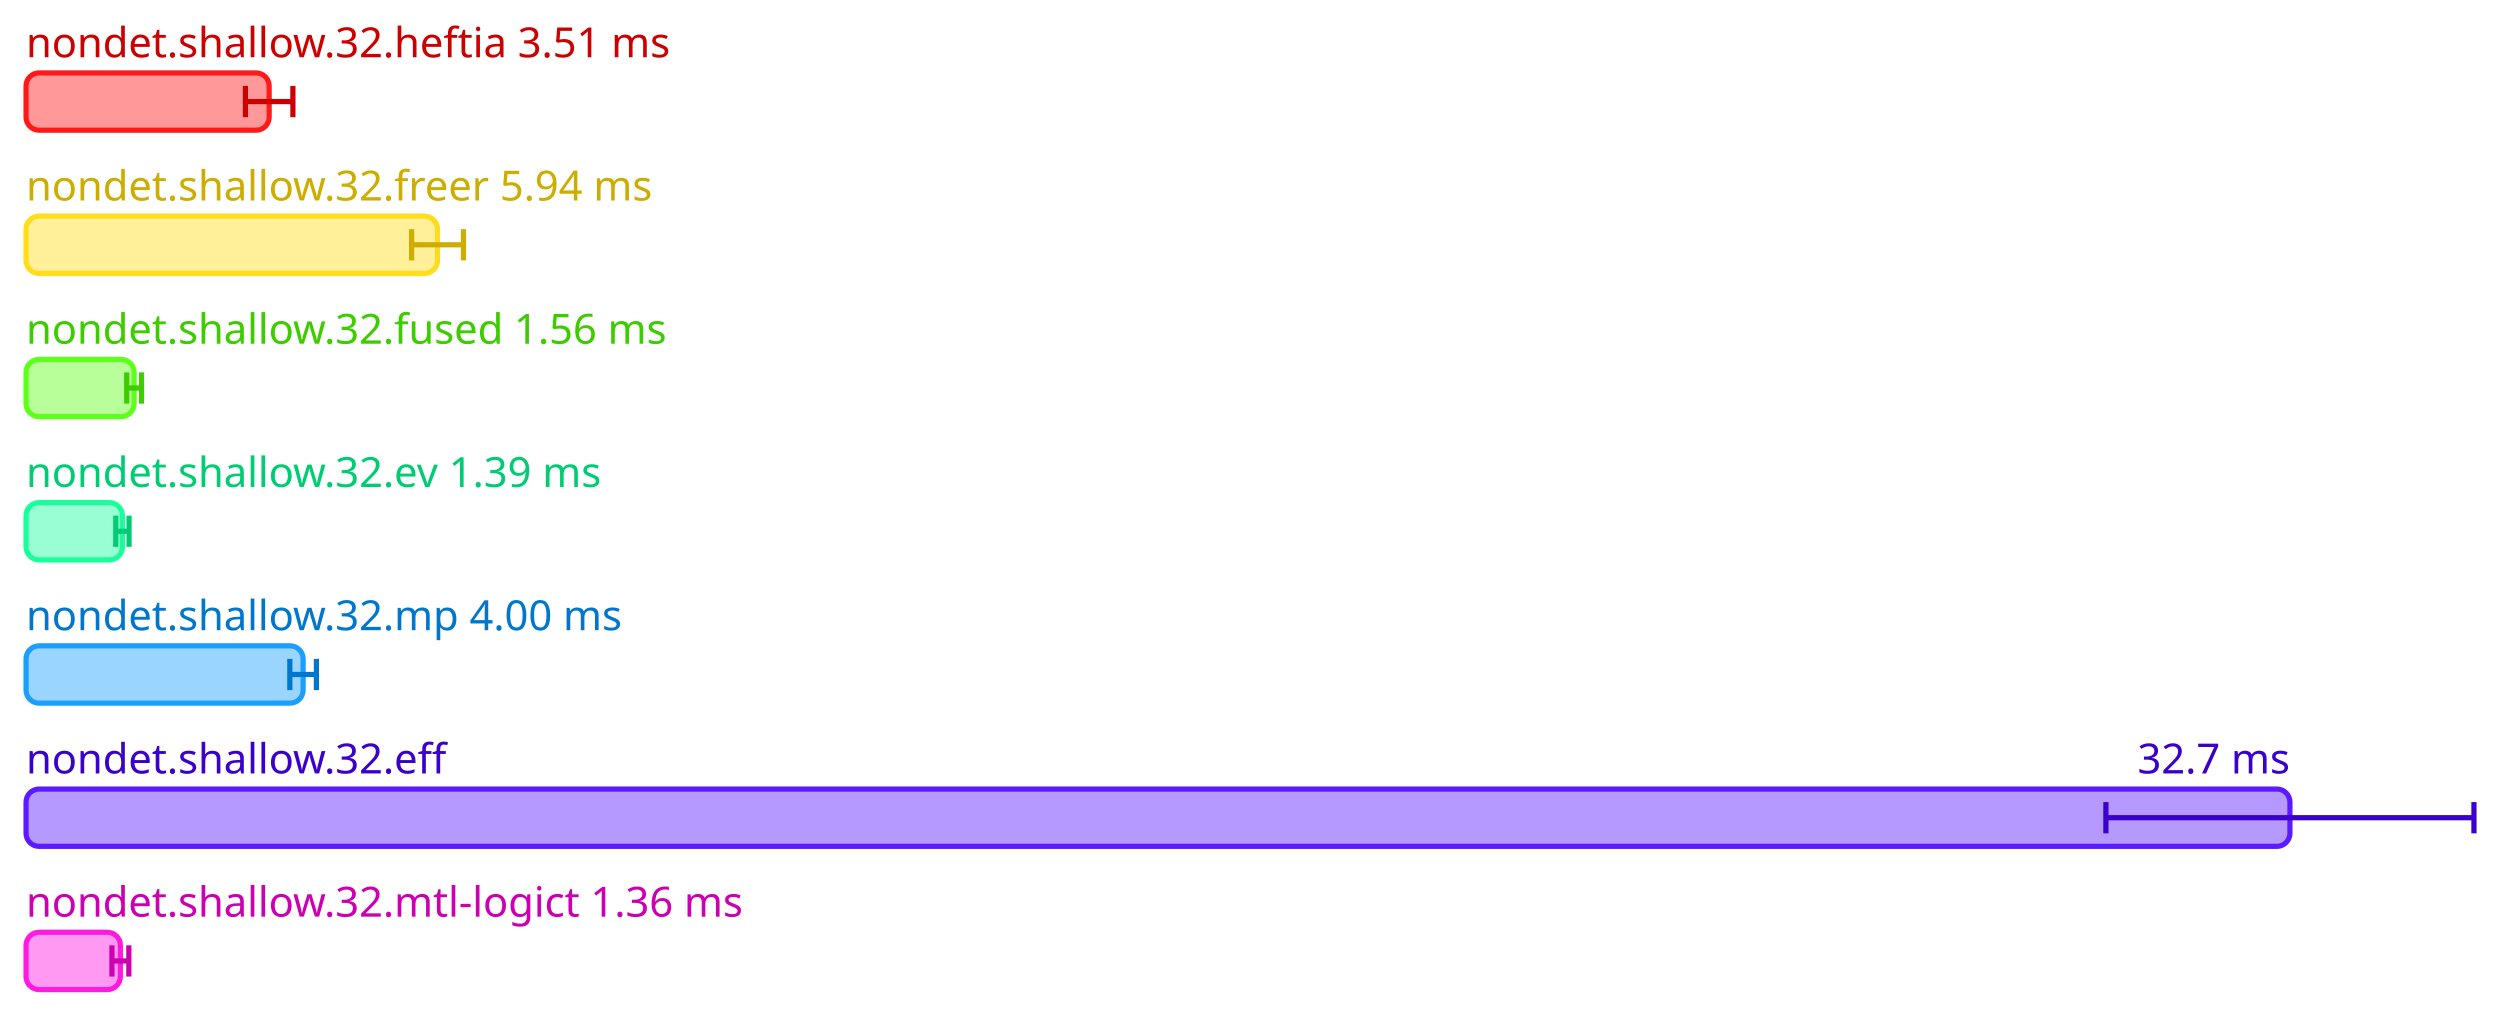
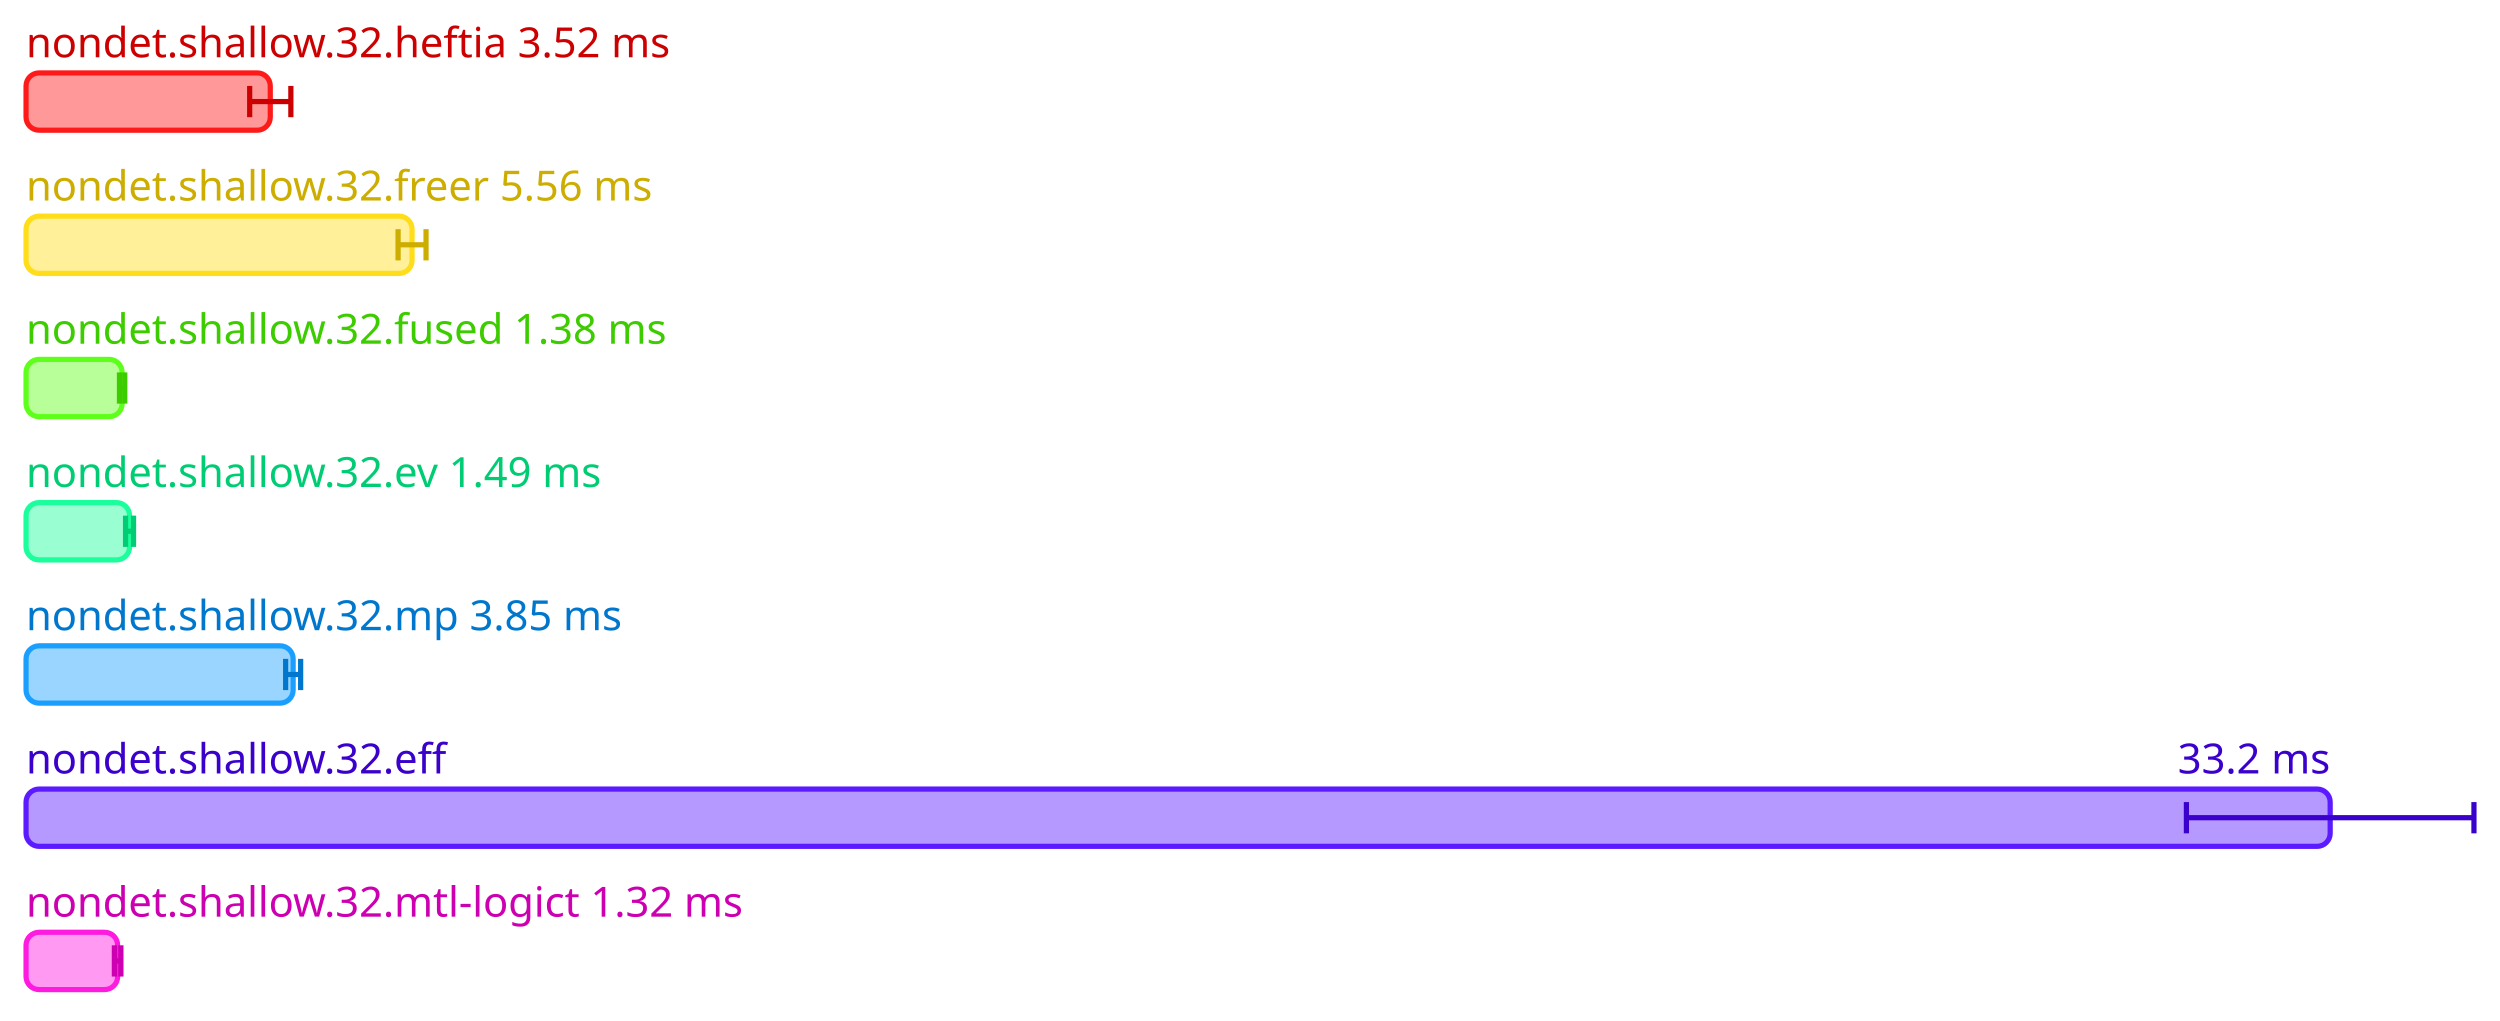
<svg xmlns="http://www.w3.org/2000/svg" height="392" width="960.0" font-size="16" font-family="sans-serif" stroke-width="2">
  <g transform="translate(10.0 0)">
-     <text fill="hsl(0, 100%, 40%)" y="22">nondet.shallow.32.heftia 3.51 ms</text>
+     <text fill="hsl(0, 100%, 40%)" y="22">nondet.shallow.32.heftia 3.52 ms</text>
    <g>
-       <rect y="28" rx="5" height="22" width="93.356" fill="hsl(0, 100%, 80%)" stroke="hsl(0, 100%, 55%)" />
+       <rect y="28" rx="5" height="22" width="93.785" fill="hsl(0, 100%, 80%)" stroke="hsl(0, 100%, 55%)" />
      <g stroke="hsl(0, 100%, 40%)">
-         <line x1="84.24" x2="102.472" y1="39" y2="39" />
-         <line x1="84.24" x2="84.24" y1="33" y2="45" />
-         <line x1="102.472" x2="102.472" y1="33" y2="45" />
+         <line x1="85.879" x2="101.691" y1="39" y2="39" />
+         <line x1="85.879" x2="85.879" y1="33" y2="45" />
+         <line x1="101.691" x2="101.691" y1="33" y2="45" />
      </g>
    </g>
-     <text fill="hsl(51, 100%, 40%)" y="77">nondet.shallow.32.freer 5.94 ms</text>
+     <text fill="hsl(51, 100%, 40%)" y="77">nondet.shallow.32.freer 5.56 ms</text>
    <g>
-       <rect y="83" rx="5" height="22" width="158.009" fill="hsl(51, 100%, 80%)" stroke="hsl(51, 100%, 55%)" />
+       <rect y="83" rx="5" height="22" width="148.228" fill="hsl(51, 100%, 80%)" stroke="hsl(51, 100%, 55%)" />
      <g stroke="hsl(51, 100%, 40%)">
-         <line x1="148.055" x2="167.964" y1="94" y2="94" />
-         <line x1="148.055" x2="148.055" y1="88" y2="100" />
-         <line x1="167.964" x2="167.964" y1="88" y2="100" />
+         <line x1="142.86" x2="153.596" y1="94" y2="94" />
+         <line x1="142.86" x2="142.86" y1="88" y2="100" />
+         <line x1="153.596" x2="153.596" y1="88" y2="100" />
      </g>
    </g>
-     <text fill="hsl(102, 100%, 40%)" y="132">nondet.shallow.32.fused 1.56 ms</text>
+     <text fill="hsl(102, 100%, 40%)" y="132">nondet.shallow.32.fused 1.38 ms</text>
    <g>
-       <rect y="138" rx="5" height="22" width="41.503" fill="hsl(102, 100%, 80%)" stroke="hsl(102, 100%, 55%)" />
+       <rect y="138" rx="5" height="22" width="36.893" fill="hsl(102, 100%, 80%)" stroke="hsl(102, 100%, 55%)" />
      <g stroke="hsl(102, 100%, 40%)">
-         <line x1="38.658" x2="44.347" y1="149" y2="149" />
-         <line x1="38.658" x2="38.658" y1="143" y2="155" />
-         <line x1="44.347" x2="44.347" y1="143" y2="155" />
+         <line x1="35.874" x2="37.911" y1="149" y2="149" />
+         <line x1="35.874" x2="35.874" y1="143" y2="155" />
+         <line x1="37.911" x2="37.911" y1="143" y2="155" />
      </g>
    </g>
-     <text fill="hsl(154, 100%, 40%)" y="187">nondet.shallow.32.ev 1.39 ms</text>
+     <text fill="hsl(154, 100%, 40%)" y="187">nondet.shallow.32.ev 1.49 ms</text>
    <g>
-       <rect y="193" rx="5" height="22" width="37.002" fill="hsl(154, 100%, 80%)" stroke="hsl(154, 100%, 55%)" />
+       <rect y="193" rx="5" height="22" width="39.745" fill="hsl(154, 100%, 80%)" stroke="hsl(154, 100%, 55%)" />
      <g stroke="hsl(154, 100%, 40%)">
-         <line x1="34.454" x2="39.55" y1="204" y2="204" />
-         <line x1="34.454" x2="34.454" y1="198" y2="210" />
-         <line x1="39.55" x2="39.55" y1="198" y2="210" />
+         <line x1="38.21" x2="41.28" y1="204" y2="204" />
+         <line x1="38.21" x2="38.21" y1="198" y2="210" />
+         <line x1="41.28" x2="41.28" y1="198" y2="210" />
      </g>
    </g>
-     <text fill="hsl(205, 100%, 40%)" y="242">nondet.shallow.32.mp 4.00 ms</text>
+     <text fill="hsl(205, 100%, 40%)" y="242">nondet.shallow.32.mp 3.85 ms</text>
    <g>
-       <rect y="248" rx="5" height="22" width="106.397" fill="hsl(205, 100%, 80%)" stroke="hsl(205, 100%, 55%)" />
+       <rect y="248" rx="5" height="22" width="102.564" fill="hsl(205, 100%, 80%)" stroke="hsl(205, 100%, 55%)" />
      <g stroke="hsl(205, 100%, 40%)">
-         <line x1="101.298" x2="111.496" y1="259" y2="259" />
-         <line x1="101.298" x2="101.298" y1="253" y2="265" />
-         <line x1="111.496" x2="111.496" y1="253" y2="265" />
+         <line x1="99.684" x2="105.444" y1="259" y2="259" />
+         <line x1="99.684" x2="99.684" y1="253" y2="265" />
+         <line x1="105.444" x2="105.444" y1="253" y2="265" />
      </g>
    </g>
    <g fill="hsl(257, 100%, 40%)">
      <text y="297">nondet.shallow.32.eff</text>
-       <text y="297" x="869.333" text-anchor="end">32.7 ms</text>
+       <text y="297" x="884.787" text-anchor="end">33.2 ms</text>
    </g>
    <g>
-       <rect y="303" rx="5" height="22" width="869.333" fill="hsl(257, 100%, 80%)" stroke="hsl(257, 100%, 55%)" />
+       <rect y="303" rx="5" height="22" width="884.787" fill="hsl(257, 100%, 80%)" stroke="hsl(257, 100%, 55%)" />
      <g stroke="hsl(257, 100%, 40%)">
-         <line x1="798.666" x2="940.0" y1="314" y2="314" />
-         <line x1="798.666" x2="798.666" y1="308" y2="320" />
+         <line x1="829.574" x2="940.0" y1="314" y2="314" />
+         <line x1="829.574" x2="829.574" y1="308" y2="320" />
        <line x1="940.0" x2="940.0" y1="308" y2="320" />
      </g>
    </g>
-     <text fill="hsl(308, 100%, 40%)" y="352">nondet.shallow.32.mtl-logict 1.36 ms</text>
+     <text fill="hsl(308, 100%, 40%)" y="352">nondet.shallow.32.mtl-logict 1.32 ms</text>
    <g>
-       <rect y="358" rx="5" height="22" width="36.228" fill="hsl(308, 100%, 80%)" stroke="hsl(308, 100%, 55%)" />
+       <rect y="358" rx="5" height="22" width="35.174" fill="hsl(308, 100%, 80%)" stroke="hsl(308, 100%, 55%)" />
      <g stroke="hsl(308, 100%, 40%)">
-         <line x1="32.984" x2="39.471" y1="369" y2="369" />
-         <line x1="32.984" x2="32.984" y1="363" y2="375" />
-         <line x1="39.471" x2="39.471" y1="363" y2="375" />
+         <line x1="33.922" x2="36.427" y1="369" y2="369" />
+         <line x1="33.922" x2="33.922" y1="363" y2="375" />
+         <line x1="36.427" x2="36.427" y1="363" y2="375" />
      </g>
    </g>
  </g>
</svg>
